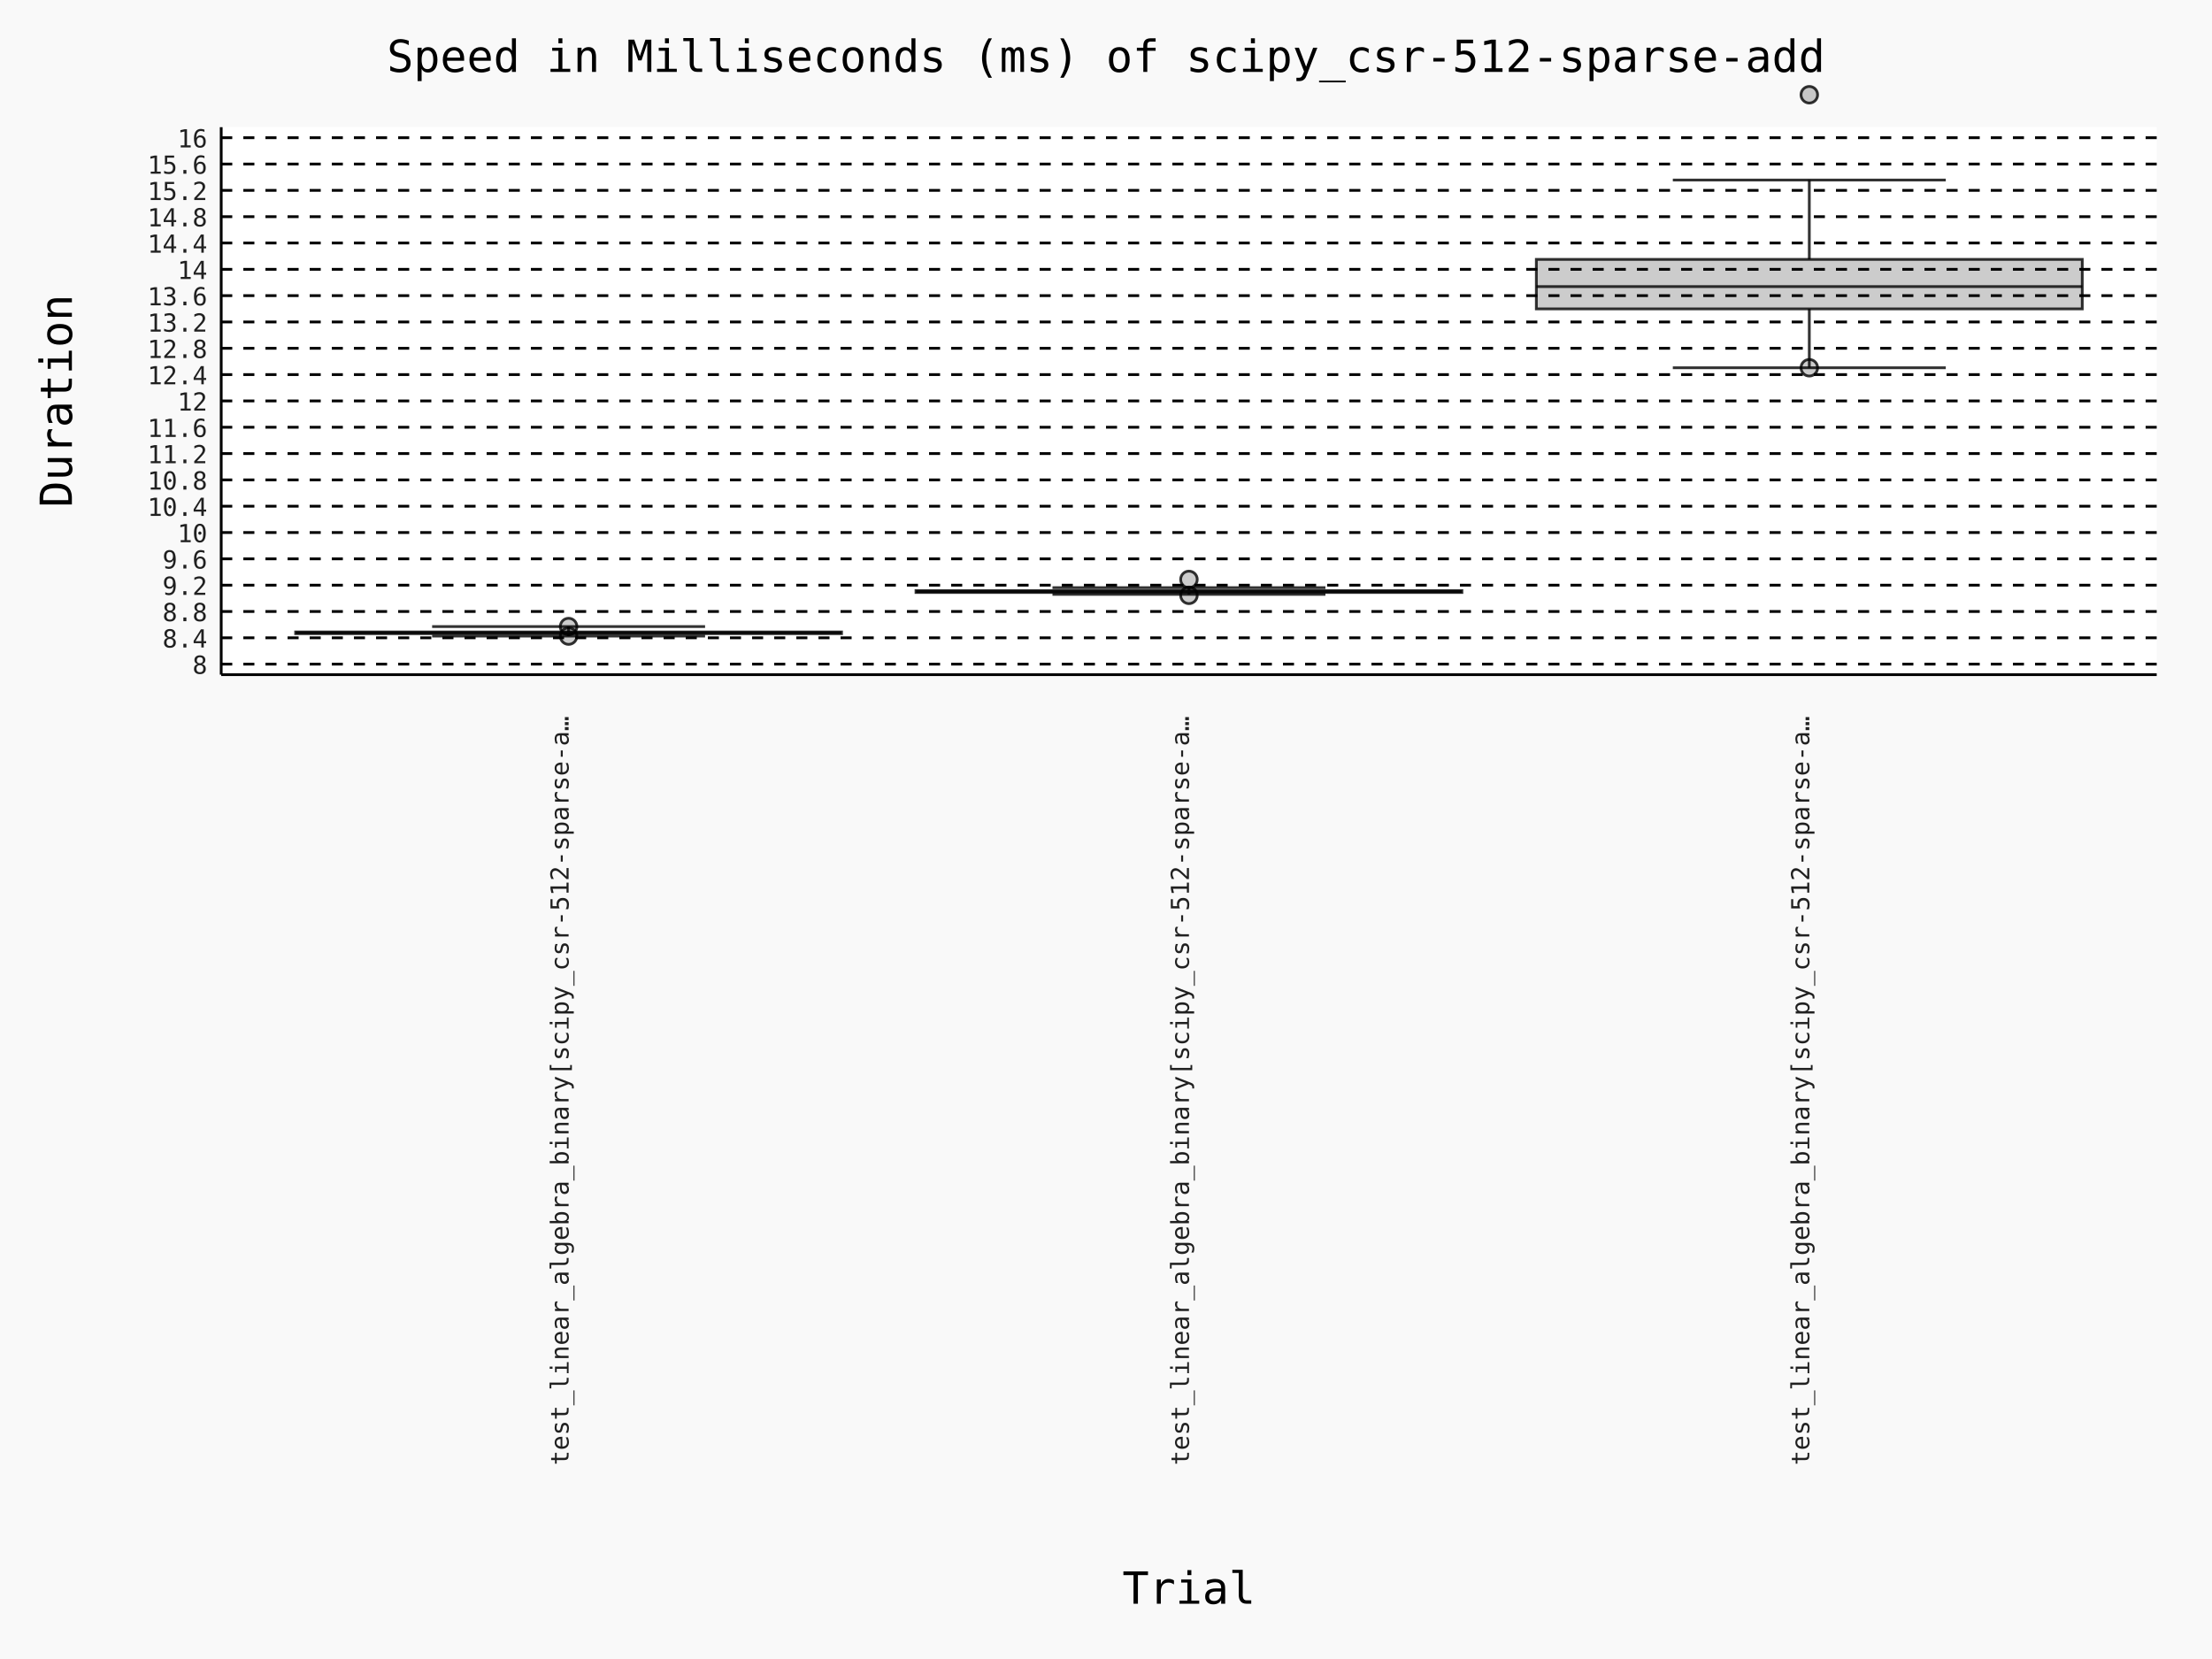
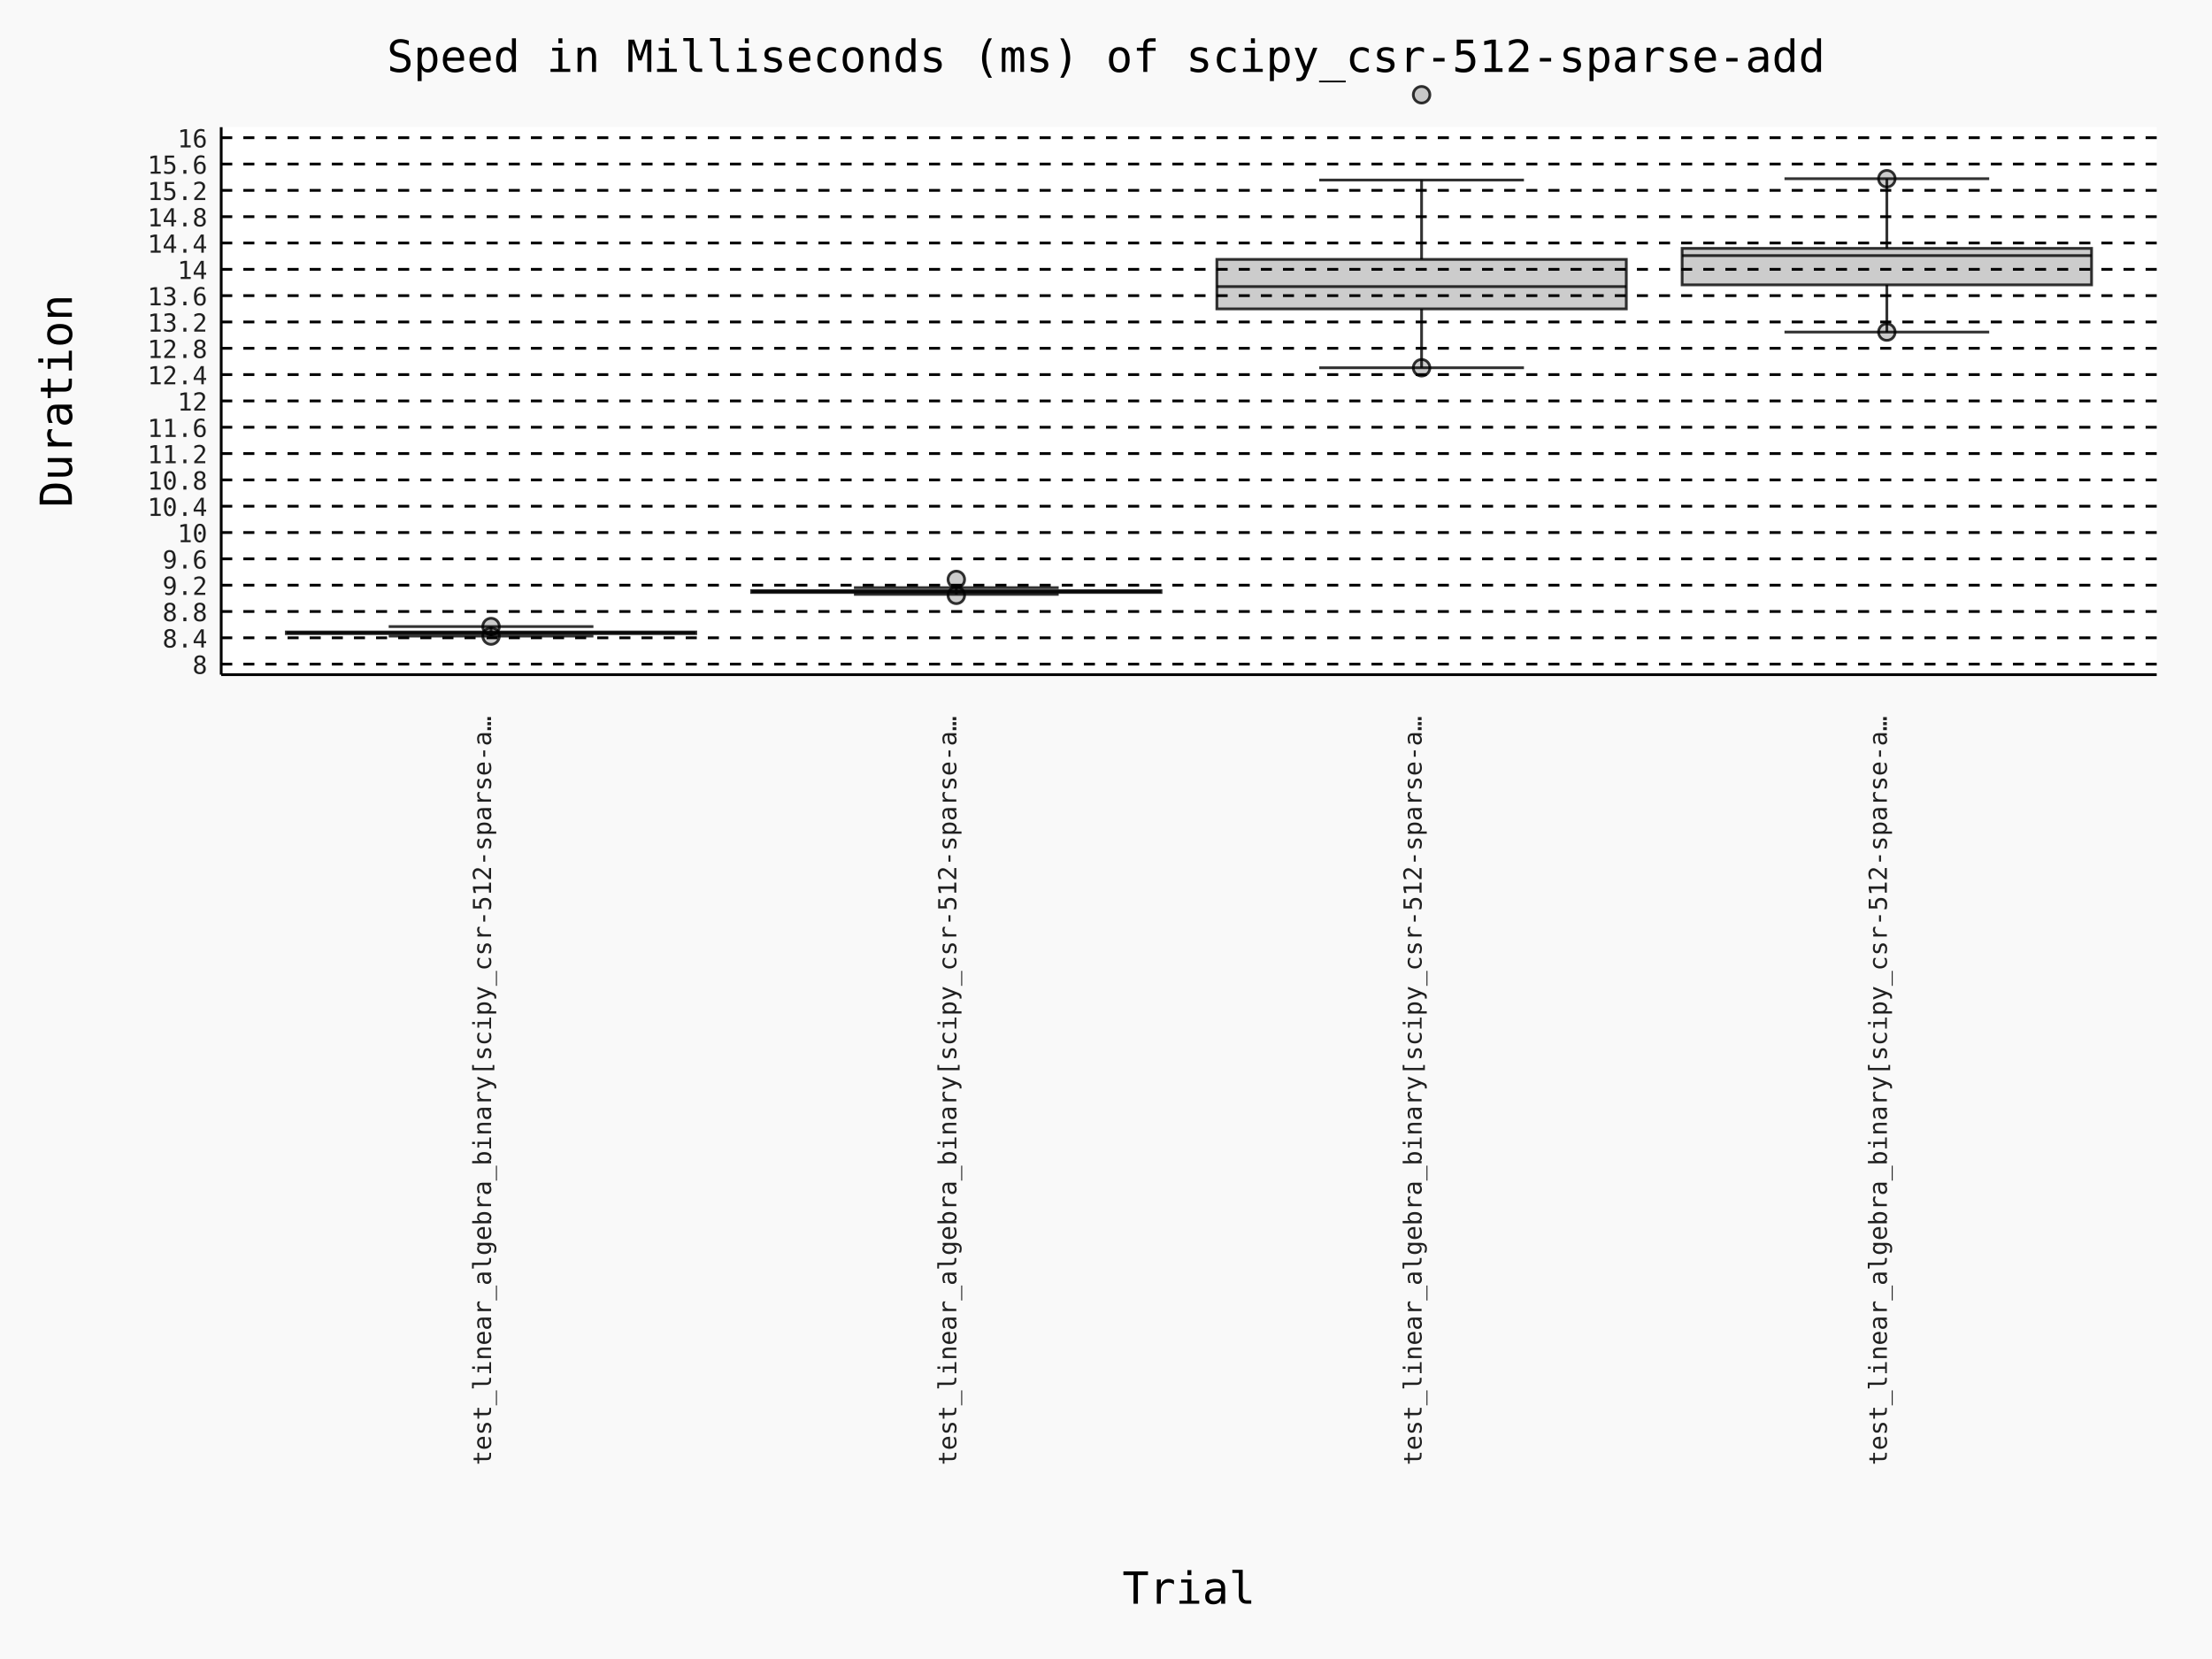
- <svg xmlns="http://www.w3.org/2000/svg" id="chart-3dabf27c-736c-4d72-a3e2-0b5ac7aaf644" class="pygal-chart" viewBox="0 0 800 600">
+ <svg xmlns="http://www.w3.org/2000/svg" id="chart-f8f411fb-1384-45c8-a814-e34ab8e4dd42" class="pygal-chart" viewBox="0 0 800 600">
  <defs>
-     <style type="text/css">#chart-3dabf27c-736c-4d72-a3e2-0b5ac7aaf644{-webkit-user-select:none;-webkit-font-smoothing:antialiased;font-family:Consolas,"Deja Vu Sans Mono","Bitstream Vera Sans Mono","Courier New",monospace}#chart-3dabf27c-736c-4d72-a3e2-0b5ac7aaf644 .title{font-family:Consolas,"Deja Vu Sans Mono","Bitstream Vera Sans Mono","Courier New",monospace;font-size:16px}#chart-3dabf27c-736c-4d72-a3e2-0b5ac7aaf644 .legends .legend text{font-family:Consolas,"Deja Vu Sans Mono","Bitstream Vera Sans Mono","Courier New",monospace;font-size:14px}#chart-3dabf27c-736c-4d72-a3e2-0b5ac7aaf644 .axis text{font-family:Consolas,"Deja Vu Sans Mono","Bitstream Vera Sans Mono","Courier New",monospace;font-size:10px}#chart-3dabf27c-736c-4d72-a3e2-0b5ac7aaf644 .axis text.major{font-family:Consolas,"Deja Vu Sans Mono","Bitstream Vera Sans Mono","Courier New",monospace;font-size:10px}#chart-3dabf27c-736c-4d72-a3e2-0b5ac7aaf644 .text-overlay text.value{font-family:Consolas,"Deja Vu Sans Mono","Bitstream Vera Sans Mono","Courier New",monospace;font-size:16px}#chart-3dabf27c-736c-4d72-a3e2-0b5ac7aaf644 .text-overlay text.label{font-family:Consolas,"Deja Vu Sans Mono","Bitstream Vera Sans Mono","Courier New",monospace;font-size:10px}#chart-3dabf27c-736c-4d72-a3e2-0b5ac7aaf644 .tooltip{font-family:Consolas,"Deja Vu Sans Mono","Bitstream Vera Sans Mono","Courier New",monospace;font-size:14px}#chart-3dabf27c-736c-4d72-a3e2-0b5ac7aaf644 text.no_data{font-family:Consolas,"Deja Vu Sans Mono","Bitstream Vera Sans Mono","Courier New",monospace;font-size:64px}
- #chart-3dabf27c-736c-4d72-a3e2-0b5ac7aaf644{background-color:rgba(249,249,249,1)}#chart-3dabf27c-736c-4d72-a3e2-0b5ac7aaf644 path,#chart-3dabf27c-736c-4d72-a3e2-0b5ac7aaf644 line,#chart-3dabf27c-736c-4d72-a3e2-0b5ac7aaf644 rect,#chart-3dabf27c-736c-4d72-a3e2-0b5ac7aaf644 circle{-webkit-transition:150ms;-moz-transition:150ms;transition:150ms}#chart-3dabf27c-736c-4d72-a3e2-0b5ac7aaf644 .graph &gt; .background{fill:rgba(249,249,249,1)}#chart-3dabf27c-736c-4d72-a3e2-0b5ac7aaf644 .plot &gt; .background{fill:rgba(255,255,255,1)}#chart-3dabf27c-736c-4d72-a3e2-0b5ac7aaf644 .graph{fill:rgba(0,0,0,.87)}#chart-3dabf27c-736c-4d72-a3e2-0b5ac7aaf644 text.no_data{fill:rgba(0,0,0,1)}#chart-3dabf27c-736c-4d72-a3e2-0b5ac7aaf644 .title{fill:rgba(0,0,0,1)}#chart-3dabf27c-736c-4d72-a3e2-0b5ac7aaf644 .legends .legend text{fill:rgba(0,0,0,.87)}#chart-3dabf27c-736c-4d72-a3e2-0b5ac7aaf644 .legends .legend:hover text{fill:rgba(0,0,0,1)}#chart-3dabf27c-736c-4d72-a3e2-0b5ac7aaf644 .axis .line{stroke:rgba(0,0,0,1)}#chart-3dabf27c-736c-4d72-a3e2-0b5ac7aaf644 .axis .guide.line{stroke:rgba(0,0,0,.54)}#chart-3dabf27c-736c-4d72-a3e2-0b5ac7aaf644 .axis .major.line{stroke:rgba(0,0,0,.87)}#chart-3dabf27c-736c-4d72-a3e2-0b5ac7aaf644 .axis text.major{fill:rgba(0,0,0,1)}#chart-3dabf27c-736c-4d72-a3e2-0b5ac7aaf644 .axis.y .guides:hover .guide.line,#chart-3dabf27c-736c-4d72-a3e2-0b5ac7aaf644 .line-graph .axis.x .guides:hover .guide.line,#chart-3dabf27c-736c-4d72-a3e2-0b5ac7aaf644 .stackedline-graph .axis.x .guides:hover .guide.line,#chart-3dabf27c-736c-4d72-a3e2-0b5ac7aaf644 .xy-graph .axis.x .guides:hover .guide.line{stroke:rgba(0,0,0,1)}#chart-3dabf27c-736c-4d72-a3e2-0b5ac7aaf644 .axis .guides:hover text{fill:rgba(0,0,0,1)}#chart-3dabf27c-736c-4d72-a3e2-0b5ac7aaf644 .reactive{fill-opacity:.7;stroke-opacity:.8;stroke-width:1}#chart-3dabf27c-736c-4d72-a3e2-0b5ac7aaf644 .ci{stroke:rgba(0,0,0,.87)}#chart-3dabf27c-736c-4d72-a3e2-0b5ac7aaf644 .reactive.active,#chart-3dabf27c-736c-4d72-a3e2-0b5ac7aaf644 .active .reactive{fill-opacity:.8;stroke-opacity:.9;stroke-width:4}#chart-3dabf27c-736c-4d72-a3e2-0b5ac7aaf644 .ci .reactive.active{stroke-width:1.5}#chart-3dabf27c-736c-4d72-a3e2-0b5ac7aaf644 .series text{fill:rgba(0,0,0,1)}#chart-3dabf27c-736c-4d72-a3e2-0b5ac7aaf644 .tooltip rect{fill:rgba(255,255,255,1);stroke:rgba(0,0,0,1);-webkit-transition:opacity 150ms;-moz-transition:opacity 150ms;transition:opacity 150ms}#chart-3dabf27c-736c-4d72-a3e2-0b5ac7aaf644 .tooltip .label{fill:rgba(0,0,0,.87)}#chart-3dabf27c-736c-4d72-a3e2-0b5ac7aaf644 .tooltip .label{fill:rgba(0,0,0,.87)}#chart-3dabf27c-736c-4d72-a3e2-0b5ac7aaf644 .tooltip .legend{font-size:.8em;fill:rgba(0,0,0,.54)}#chart-3dabf27c-736c-4d72-a3e2-0b5ac7aaf644 .tooltip .x_label{font-size:.6em;fill:rgba(0,0,0,1)}#chart-3dabf27c-736c-4d72-a3e2-0b5ac7aaf644 .tooltip .xlink{font-size:.5em;text-decoration:underline}#chart-3dabf27c-736c-4d72-a3e2-0b5ac7aaf644 .tooltip .value{font-size:1.5em}#chart-3dabf27c-736c-4d72-a3e2-0b5ac7aaf644 .bound{font-size:.5em}#chart-3dabf27c-736c-4d72-a3e2-0b5ac7aaf644 .max-value{font-size:.75em;fill:rgba(0,0,0,.54)}#chart-3dabf27c-736c-4d72-a3e2-0b5ac7aaf644 .map-element{fill:rgba(255,255,255,1);stroke:rgba(0,0,0,.54) !important}#chart-3dabf27c-736c-4d72-a3e2-0b5ac7aaf644 .map-element .reactive{fill-opacity:inherit;stroke-opacity:inherit}#chart-3dabf27c-736c-4d72-a3e2-0b5ac7aaf644 .color-0,#chart-3dabf27c-736c-4d72-a3e2-0b5ac7aaf644 .color-0 a:visited{stroke:#000000;fill:#000000}#chart-3dabf27c-736c-4d72-a3e2-0b5ac7aaf644 .color-1,#chart-3dabf27c-736c-4d72-a3e2-0b5ac7aaf644 .color-1 a:visited{stroke:#000000;fill:#000000}#chart-3dabf27c-736c-4d72-a3e2-0b5ac7aaf644 .color-2,#chart-3dabf27c-736c-4d72-a3e2-0b5ac7aaf644 .color-2 a:visited{stroke:#000000;fill:#000000}#chart-3dabf27c-736c-4d72-a3e2-0b5ac7aaf644 .text-overlay .color-0 text{fill:white}#chart-3dabf27c-736c-4d72-a3e2-0b5ac7aaf644 .text-overlay .color-1 text{fill:white}#chart-3dabf27c-736c-4d72-a3e2-0b5ac7aaf644 .text-overlay .color-2 text{fill:white}
- #chart-3dabf27c-736c-4d72-a3e2-0b5ac7aaf644 text.no_data{text-anchor:middle}#chart-3dabf27c-736c-4d72-a3e2-0b5ac7aaf644 .guide.line{fill:none}#chart-3dabf27c-736c-4d72-a3e2-0b5ac7aaf644 .centered{text-anchor:middle}#chart-3dabf27c-736c-4d72-a3e2-0b5ac7aaf644 .title{text-anchor:middle}#chart-3dabf27c-736c-4d72-a3e2-0b5ac7aaf644 .legends .legend text{fill-opacity:1}#chart-3dabf27c-736c-4d72-a3e2-0b5ac7aaf644 .axis.x text{text-anchor:middle}#chart-3dabf27c-736c-4d72-a3e2-0b5ac7aaf644 .axis.x:not(.web) text[transform]{text-anchor:start}#chart-3dabf27c-736c-4d72-a3e2-0b5ac7aaf644 .axis.x:not(.web) text[transform].backwards{text-anchor:end}#chart-3dabf27c-736c-4d72-a3e2-0b5ac7aaf644 .axis.y text{text-anchor:end}#chart-3dabf27c-736c-4d72-a3e2-0b5ac7aaf644 .axis.y text[transform].backwards{text-anchor:start}#chart-3dabf27c-736c-4d72-a3e2-0b5ac7aaf644 .axis.y2 text{text-anchor:start}#chart-3dabf27c-736c-4d72-a3e2-0b5ac7aaf644 .axis.y2 text[transform].backwards{text-anchor:end}#chart-3dabf27c-736c-4d72-a3e2-0b5ac7aaf644 .axis .guide.line{stroke-dasharray:4,4;stroke:black}#chart-3dabf27c-736c-4d72-a3e2-0b5ac7aaf644 .axis .major.guide.line{stroke-dasharray:6,6;stroke:black}#chart-3dabf27c-736c-4d72-a3e2-0b5ac7aaf644 .horizontal .axis.y .guide.line,#chart-3dabf27c-736c-4d72-a3e2-0b5ac7aaf644 .horizontal .axis.y2 .guide.line,#chart-3dabf27c-736c-4d72-a3e2-0b5ac7aaf644 .vertical .axis.x .guide.line{opacity:0}#chart-3dabf27c-736c-4d72-a3e2-0b5ac7aaf644 .horizontal .axis.always_show .guide.line,#chart-3dabf27c-736c-4d72-a3e2-0b5ac7aaf644 .vertical .axis.always_show .guide.line{opacity:1 !important}#chart-3dabf27c-736c-4d72-a3e2-0b5ac7aaf644 .axis.y .guides:hover .guide.line,#chart-3dabf27c-736c-4d72-a3e2-0b5ac7aaf644 .axis.y2 .guides:hover .guide.line,#chart-3dabf27c-736c-4d72-a3e2-0b5ac7aaf644 .axis.x .guides:hover .guide.line{opacity:1}#chart-3dabf27c-736c-4d72-a3e2-0b5ac7aaf644 .axis .guides:hover text{opacity:1}#chart-3dabf27c-736c-4d72-a3e2-0b5ac7aaf644 .nofill{fill:none}#chart-3dabf27c-736c-4d72-a3e2-0b5ac7aaf644 .subtle-fill{fill-opacity:.2}#chart-3dabf27c-736c-4d72-a3e2-0b5ac7aaf644 .dot{stroke-width:1px;fill-opacity:1;stroke-opacity:1}#chart-3dabf27c-736c-4d72-a3e2-0b5ac7aaf644 .dot.active{stroke-width:5px}#chart-3dabf27c-736c-4d72-a3e2-0b5ac7aaf644 .dot.negative{fill:transparent}#chart-3dabf27c-736c-4d72-a3e2-0b5ac7aaf644 text,#chart-3dabf27c-736c-4d72-a3e2-0b5ac7aaf644 tspan{stroke:none !important}#chart-3dabf27c-736c-4d72-a3e2-0b5ac7aaf644 .series text.active{opacity:1}#chart-3dabf27c-736c-4d72-a3e2-0b5ac7aaf644 .tooltip rect{fill-opacity:.95;stroke-width:.5}#chart-3dabf27c-736c-4d72-a3e2-0b5ac7aaf644 .tooltip text{fill-opacity:1}#chart-3dabf27c-736c-4d72-a3e2-0b5ac7aaf644 .showable{visibility:hidden}#chart-3dabf27c-736c-4d72-a3e2-0b5ac7aaf644 .showable.shown{visibility:visible}#chart-3dabf27c-736c-4d72-a3e2-0b5ac7aaf644 .gauge-background{fill:rgba(229,229,229,1);stroke:none}#chart-3dabf27c-736c-4d72-a3e2-0b5ac7aaf644 .bg-lines{stroke:rgba(249,249,249,1);stroke-width:2px}
+     <style type="text/css">#chart-f8f411fb-1384-45c8-a814-e34ab8e4dd42{-webkit-user-select:none;-webkit-font-smoothing:antialiased;font-family:Consolas,"Deja Vu Sans Mono","Bitstream Vera Sans Mono","Courier New",monospace}#chart-f8f411fb-1384-45c8-a814-e34ab8e4dd42 .title{font-family:Consolas,"Deja Vu Sans Mono","Bitstream Vera Sans Mono","Courier New",monospace;font-size:16px}#chart-f8f411fb-1384-45c8-a814-e34ab8e4dd42 .legends .legend text{font-family:Consolas,"Deja Vu Sans Mono","Bitstream Vera Sans Mono","Courier New",monospace;font-size:14px}#chart-f8f411fb-1384-45c8-a814-e34ab8e4dd42 .axis text{font-family:Consolas,"Deja Vu Sans Mono","Bitstream Vera Sans Mono","Courier New",monospace;font-size:10px}#chart-f8f411fb-1384-45c8-a814-e34ab8e4dd42 .axis text.major{font-family:Consolas,"Deja Vu Sans Mono","Bitstream Vera Sans Mono","Courier New",monospace;font-size:10px}#chart-f8f411fb-1384-45c8-a814-e34ab8e4dd42 .text-overlay text.value{font-family:Consolas,"Deja Vu Sans Mono","Bitstream Vera Sans Mono","Courier New",monospace;font-size:16px}#chart-f8f411fb-1384-45c8-a814-e34ab8e4dd42 .text-overlay text.label{font-family:Consolas,"Deja Vu Sans Mono","Bitstream Vera Sans Mono","Courier New",monospace;font-size:10px}#chart-f8f411fb-1384-45c8-a814-e34ab8e4dd42 .tooltip{font-family:Consolas,"Deja Vu Sans Mono","Bitstream Vera Sans Mono","Courier New",monospace;font-size:14px}#chart-f8f411fb-1384-45c8-a814-e34ab8e4dd42 text.no_data{font-family:Consolas,"Deja Vu Sans Mono","Bitstream Vera Sans Mono","Courier New",monospace;font-size:64px}
+ #chart-f8f411fb-1384-45c8-a814-e34ab8e4dd42{background-color:rgba(249,249,249,1)}#chart-f8f411fb-1384-45c8-a814-e34ab8e4dd42 path,#chart-f8f411fb-1384-45c8-a814-e34ab8e4dd42 line,#chart-f8f411fb-1384-45c8-a814-e34ab8e4dd42 rect,#chart-f8f411fb-1384-45c8-a814-e34ab8e4dd42 circle{-webkit-transition:150ms;-moz-transition:150ms;transition:150ms}#chart-f8f411fb-1384-45c8-a814-e34ab8e4dd42 .graph &gt; .background{fill:rgba(249,249,249,1)}#chart-f8f411fb-1384-45c8-a814-e34ab8e4dd42 .plot &gt; .background{fill:rgba(255,255,255,1)}#chart-f8f411fb-1384-45c8-a814-e34ab8e4dd42 .graph{fill:rgba(0,0,0,.87)}#chart-f8f411fb-1384-45c8-a814-e34ab8e4dd42 text.no_data{fill:rgba(0,0,0,1)}#chart-f8f411fb-1384-45c8-a814-e34ab8e4dd42 .title{fill:rgba(0,0,0,1)}#chart-f8f411fb-1384-45c8-a814-e34ab8e4dd42 .legends .legend text{fill:rgba(0,0,0,.87)}#chart-f8f411fb-1384-45c8-a814-e34ab8e4dd42 .legends .legend:hover text{fill:rgba(0,0,0,1)}#chart-f8f411fb-1384-45c8-a814-e34ab8e4dd42 .axis .line{stroke:rgba(0,0,0,1)}#chart-f8f411fb-1384-45c8-a814-e34ab8e4dd42 .axis .guide.line{stroke:rgba(0,0,0,.54)}#chart-f8f411fb-1384-45c8-a814-e34ab8e4dd42 .axis .major.line{stroke:rgba(0,0,0,.87)}#chart-f8f411fb-1384-45c8-a814-e34ab8e4dd42 .axis text.major{fill:rgba(0,0,0,1)}#chart-f8f411fb-1384-45c8-a814-e34ab8e4dd42 .axis.y .guides:hover .guide.line,#chart-f8f411fb-1384-45c8-a814-e34ab8e4dd42 .line-graph .axis.x .guides:hover .guide.line,#chart-f8f411fb-1384-45c8-a814-e34ab8e4dd42 .stackedline-graph .axis.x .guides:hover .guide.line,#chart-f8f411fb-1384-45c8-a814-e34ab8e4dd42 .xy-graph .axis.x .guides:hover .guide.line{stroke:rgba(0,0,0,1)}#chart-f8f411fb-1384-45c8-a814-e34ab8e4dd42 .axis .guides:hover text{fill:rgba(0,0,0,1)}#chart-f8f411fb-1384-45c8-a814-e34ab8e4dd42 .reactive{fill-opacity:.7;stroke-opacity:.8;stroke-width:1}#chart-f8f411fb-1384-45c8-a814-e34ab8e4dd42 .ci{stroke:rgba(0,0,0,.87)}#chart-f8f411fb-1384-45c8-a814-e34ab8e4dd42 .reactive.active,#chart-f8f411fb-1384-45c8-a814-e34ab8e4dd42 .active .reactive{fill-opacity:.8;stroke-opacity:.9;stroke-width:4}#chart-f8f411fb-1384-45c8-a814-e34ab8e4dd42 .ci .reactive.active{stroke-width:1.5}#chart-f8f411fb-1384-45c8-a814-e34ab8e4dd42 .series text{fill:rgba(0,0,0,1)}#chart-f8f411fb-1384-45c8-a814-e34ab8e4dd42 .tooltip rect{fill:rgba(255,255,255,1);stroke:rgba(0,0,0,1);-webkit-transition:opacity 150ms;-moz-transition:opacity 150ms;transition:opacity 150ms}#chart-f8f411fb-1384-45c8-a814-e34ab8e4dd42 .tooltip .label{fill:rgba(0,0,0,.87)}#chart-f8f411fb-1384-45c8-a814-e34ab8e4dd42 .tooltip .label{fill:rgba(0,0,0,.87)}#chart-f8f411fb-1384-45c8-a814-e34ab8e4dd42 .tooltip .legend{font-size:.8em;fill:rgba(0,0,0,.54)}#chart-f8f411fb-1384-45c8-a814-e34ab8e4dd42 .tooltip .x_label{font-size:.6em;fill:rgba(0,0,0,1)}#chart-f8f411fb-1384-45c8-a814-e34ab8e4dd42 .tooltip .xlink{font-size:.5em;text-decoration:underline}#chart-f8f411fb-1384-45c8-a814-e34ab8e4dd42 .tooltip .value{font-size:1.5em}#chart-f8f411fb-1384-45c8-a814-e34ab8e4dd42 .bound{font-size:.5em}#chart-f8f411fb-1384-45c8-a814-e34ab8e4dd42 .max-value{font-size:.75em;fill:rgba(0,0,0,.54)}#chart-f8f411fb-1384-45c8-a814-e34ab8e4dd42 .map-element{fill:rgba(255,255,255,1);stroke:rgba(0,0,0,.54) !important}#chart-f8f411fb-1384-45c8-a814-e34ab8e4dd42 .map-element .reactive{fill-opacity:inherit;stroke-opacity:inherit}#chart-f8f411fb-1384-45c8-a814-e34ab8e4dd42 .color-0,#chart-f8f411fb-1384-45c8-a814-e34ab8e4dd42 .color-0 a:visited{stroke:#000000;fill:#000000}#chart-f8f411fb-1384-45c8-a814-e34ab8e4dd42 .color-1,#chart-f8f411fb-1384-45c8-a814-e34ab8e4dd42 .color-1 a:visited{stroke:#000000;fill:#000000}#chart-f8f411fb-1384-45c8-a814-e34ab8e4dd42 .color-2,#chart-f8f411fb-1384-45c8-a814-e34ab8e4dd42 .color-2 a:visited{stroke:#000000;fill:#000000}#chart-f8f411fb-1384-45c8-a814-e34ab8e4dd42 .color-3,#chart-f8f411fb-1384-45c8-a814-e34ab8e4dd42 .color-3 a:visited{stroke:#000000;fill:#000000}#chart-f8f411fb-1384-45c8-a814-e34ab8e4dd42 .text-overlay .color-0 text{fill:white}#chart-f8f411fb-1384-45c8-a814-e34ab8e4dd42 .text-overlay .color-1 text{fill:white}#chart-f8f411fb-1384-45c8-a814-e34ab8e4dd42 .text-overlay .color-2 text{fill:white}#chart-f8f411fb-1384-45c8-a814-e34ab8e4dd42 .text-overlay .color-3 text{fill:white}
+ #chart-f8f411fb-1384-45c8-a814-e34ab8e4dd42 text.no_data{text-anchor:middle}#chart-f8f411fb-1384-45c8-a814-e34ab8e4dd42 .guide.line{fill:none}#chart-f8f411fb-1384-45c8-a814-e34ab8e4dd42 .centered{text-anchor:middle}#chart-f8f411fb-1384-45c8-a814-e34ab8e4dd42 .title{text-anchor:middle}#chart-f8f411fb-1384-45c8-a814-e34ab8e4dd42 .legends .legend text{fill-opacity:1}#chart-f8f411fb-1384-45c8-a814-e34ab8e4dd42 .axis.x text{text-anchor:middle}#chart-f8f411fb-1384-45c8-a814-e34ab8e4dd42 .axis.x:not(.web) text[transform]{text-anchor:start}#chart-f8f411fb-1384-45c8-a814-e34ab8e4dd42 .axis.x:not(.web) text[transform].backwards{text-anchor:end}#chart-f8f411fb-1384-45c8-a814-e34ab8e4dd42 .axis.y text{text-anchor:end}#chart-f8f411fb-1384-45c8-a814-e34ab8e4dd42 .axis.y text[transform].backwards{text-anchor:start}#chart-f8f411fb-1384-45c8-a814-e34ab8e4dd42 .axis.y2 text{text-anchor:start}#chart-f8f411fb-1384-45c8-a814-e34ab8e4dd42 .axis.y2 text[transform].backwards{text-anchor:end}#chart-f8f411fb-1384-45c8-a814-e34ab8e4dd42 .axis .guide.line{stroke-dasharray:4,4;stroke:black}#chart-f8f411fb-1384-45c8-a814-e34ab8e4dd42 .axis .major.guide.line{stroke-dasharray:6,6;stroke:black}#chart-f8f411fb-1384-45c8-a814-e34ab8e4dd42 .horizontal .axis.y .guide.line,#chart-f8f411fb-1384-45c8-a814-e34ab8e4dd42 .horizontal .axis.y2 .guide.line,#chart-f8f411fb-1384-45c8-a814-e34ab8e4dd42 .vertical .axis.x .guide.line{opacity:0}#chart-f8f411fb-1384-45c8-a814-e34ab8e4dd42 .horizontal .axis.always_show .guide.line,#chart-f8f411fb-1384-45c8-a814-e34ab8e4dd42 .vertical .axis.always_show .guide.line{opacity:1 !important}#chart-f8f411fb-1384-45c8-a814-e34ab8e4dd42 .axis.y .guides:hover .guide.line,#chart-f8f411fb-1384-45c8-a814-e34ab8e4dd42 .axis.y2 .guides:hover .guide.line,#chart-f8f411fb-1384-45c8-a814-e34ab8e4dd42 .axis.x .guides:hover .guide.line{opacity:1}#chart-f8f411fb-1384-45c8-a814-e34ab8e4dd42 .axis .guides:hover text{opacity:1}#chart-f8f411fb-1384-45c8-a814-e34ab8e4dd42 .nofill{fill:none}#chart-f8f411fb-1384-45c8-a814-e34ab8e4dd42 .subtle-fill{fill-opacity:.2}#chart-f8f411fb-1384-45c8-a814-e34ab8e4dd42 .dot{stroke-width:1px;fill-opacity:1;stroke-opacity:1}#chart-f8f411fb-1384-45c8-a814-e34ab8e4dd42 .dot.active{stroke-width:5px}#chart-f8f411fb-1384-45c8-a814-e34ab8e4dd42 .dot.negative{fill:transparent}#chart-f8f411fb-1384-45c8-a814-e34ab8e4dd42 text,#chart-f8f411fb-1384-45c8-a814-e34ab8e4dd42 tspan{stroke:none !important}#chart-f8f411fb-1384-45c8-a814-e34ab8e4dd42 .series text.active{opacity:1}#chart-f8f411fb-1384-45c8-a814-e34ab8e4dd42 .tooltip rect{fill-opacity:.95;stroke-width:.5}#chart-f8f411fb-1384-45c8-a814-e34ab8e4dd42 .tooltip text{fill-opacity:1}#chart-f8f411fb-1384-45c8-a814-e34ab8e4dd42 .showable{visibility:hidden}#chart-f8f411fb-1384-45c8-a814-e34ab8e4dd42 .showable.shown{visibility:visible}#chart-f8f411fb-1384-45c8-a814-e34ab8e4dd42 .gauge-background{fill:rgba(229,229,229,1);stroke:none}#chart-f8f411fb-1384-45c8-a814-e34ab8e4dd42 .bg-lines{stroke:rgba(249,249,249,1);stroke-width:2px}
.tooltip .value{font-size:1em !important}.axis text{font-size:9px !important}</style>
  </defs>
  <g class="graph custombox-graph vertical">
    <rect x="0" y="0" width="800" height="600" class="background" />
    <g transform="translate(80, 46)" class="plot">
      <rect x="0" y="0" width="700.0" height="198.0" class="background" />
      <g class="axis y always_show">
        <path d="M0 198 h700" class="line" />
        <g class="guides">
          <path d="M0 194.192 h700" class="guide line" />
          <text x="-5" y="197.692" class="">8</text>
        </g>
        <g class="guides">
          <path d="M0 184.673 h700" class="guide line" />
          <text x="-5" y="188.173" class="">8.4</text>
        </g>
        <g class="guides">
          <path d="M0 175.154 h700" class="guide line" />
          <text x="-5" y="178.654" class="">8.8</text>
        </g>
        <g class="guides">
          <path d="M0 165.635 h700" class="guide line" />
          <text x="-5" y="169.135" class="">9.2</text>
        </g>
        <g class="guides">
          <path d="M0 156.115 h700" class="guide line" />
          <text x="-5" y="159.615" class="">9.6</text>
        </g>
        <g class="guides">
          <path d="M0 146.596 h700" class="guide line" />
          <text x="-5" y="150.096" class="">10</text>
        </g>
        <g class="guides">
          <path d="M0 137.077 h700" class="guide line" />
          <text x="-5" y="140.577" class="">10.4</text>
        </g>
        <g class="guides">
          <path d="M0 127.558 h700" class="guide line" />
          <text x="-5" y="131.058" class="">10.8</text>
        </g>
        <g class="guides">
          <path d="M0 118.038 h700" class="guide line" />
          <text x="-5" y="121.538" class="">11.2</text>
        </g>
        <g class="guides">
          <path d="M0 108.519 h700" class="guide line" />
          <text x="-5" y="112.019" class="">11.6</text>
        </g>
        <g class="guides">
          <path d="M0 99 h700" class="guide line" />
          <text x="-5" y="102.5" class="">12</text>
        </g>
        <g class="guides">
          <path d="M0 89.481 h700" class="guide line" />
          <text x="-5" y="92.981" class="">12.4</text>
        </g>
        <g class="guides">
          <path d="M0 79.962 h700" class="guide line" />
          <text x="-5" y="83.462" class="">12.8</text>
        </g>
        <g class="guides">
          <path d="M0 70.442 h700" class="guide line" />
          <text x="-5" y="73.942" class="">13.2</text>
        </g>
        <g class="guides">
          <path d="M0 60.923 h700" class="guide line" />
          <text x="-5" y="64.423" class="">13.6</text>
        </g>
        <g class="guides">
          <path d="M0 51.404 h700" class="guide line" />
          <text x="-5" y="54.904" class="">14</text>
        </g>
        <g class="guides">
          <path d="M0 41.885 h700" class="guide line" />
          <text x="-5" y="45.385" class="">14.4</text>
        </g>
        <g class="guides">
          <path d="M0 32.365 h700" class="guide line" />
          <text x="-5" y="35.865" class="">14.8</text>
        </g>
        <g class="guides">
          <path d="M0 22.846 h700" class="guide line" />
          <text x="-5" y="26.346" class="">15.2</text>
        </g>
        <g class="guides">
          <path d="M0 13.327 h700" class="guide line" />
          <text x="-5" y="16.827" class="">15.6</text>
        </g>
        <g class="guides">
          <path d="M0 3.808 h700" class="guide line" />
          <text x="-5" y="7.308" class="">16</text>
        </g>
      </g>
      <g class="axis x">
        <path d="M0 0 v198" class="line" />
        <g class="guides">
-           <path d="M125.641 0 v198" class="guide line" />
-           <text x="125.641" y="213.0" class="backwards" transform="rotate(270 125.641 213)">test_linear_algebra_binary[scipy_csr-512-sparse-a…</text>
+           <path d="M97.596 0 v198" class="guide line" />
+           <text x="97.596" y="213.0" class="backwards" transform="rotate(270 97.59615 213)">test_linear_algebra_binary[scipy_csr-512-sparse-a…</text>
        </g>
        <g class="guides">
-           <path d="M350 0 v198" class="guide line" />
-           <text x="350.0" y="213.0" class="backwards" transform="rotate(270 350 213)">test_linear_algebra_binary[scipy_csr-512-sparse-a…</text>
+           <path d="M265.865 0 v198" class="guide line" />
+           <text x="265.865" y="213.0" class="backwards" transform="rotate(270 265.8654 213)">test_linear_algebra_binary[scipy_csr-512-sparse-a…</text>
        </g>
        <g class="guides">
-           <path d="M574.359 0 v198" class="guide line" />
-           <text x="574.359" y="213.0" class="backwards" transform="rotate(270 574.359 213)">test_linear_algebra_binary[scipy_csr-512-sparse-a…</text>
+           <path d="M434.135 0 v198" class="guide line" />
+           <text x="434.135" y="213.0" class="backwards" transform="rotate(270 434.1346 213)">test_linear_algebra_binary[scipy_csr-512-sparse-a…</text>
+         </g>
+         <g class="guides">
+           <path d="M602.404 0 v198" class="guide line" />
+           <text x="602.404" y="213.0" class="backwards" transform="rotate(270 602.4038 213)">test_linear_algebra_binary[scipy_csr-512-sparse-a…</text>
        </g>
      </g>
      <g class="series serie-0 color-0">
        <g class="boxes">
          <g class="box">
-             <path stroke-width="3" d="M76.282 184.051 L175 184.051" class="reactive tooltip-trigger" />
-             <path stroke-width="3" d="M26.923 182.84 L224.359 182.84" class="reactive tooltip-trigger" />
-             <path stroke-width="3" d="M76.282 180.605 L175 180.605" class="reactive tooltip-trigger" />
-             <path stroke-width="2" d="M125.641 184.051 L125.641 183.169" class="reactive tooltip-trigger" />
-             <path stroke-width="2" d="M125.641 180.605 L125.641 182.56" class="reactive tooltip-trigger" />
-             <rect x="26.923" y="182.56" height="0.609" width="197.436" class="subtle-fill reactive tooltip-trigger" />
-             <circle cx="125.641" cy="184.051" r="3" class="subtle-fill reactive tooltip-trigger" />
-             <circle cx="125.641" cy="180.605" r="3" class="subtle-fill reactive tooltip-trigger" />
+             <path stroke-width="3" d="M60.577 184.051 L134.615 184.051" class="reactive tooltip-trigger" />
+             <path stroke-width="3" d="M23.558 182.84 L171.635 182.84" class="reactive tooltip-trigger" />
+             <path stroke-width="3" d="M60.577 180.605 L134.615 180.605" class="reactive tooltip-trigger" />
+             <path stroke-width="2" d="M97.596 184.051 L97.596 183.169" class="reactive tooltip-trigger" />
+             <path stroke-width="2" d="M97.596 180.605 L97.596 182.56" class="reactive tooltip-trigger" />
+             <rect x="23.558" y="182.56" height="0.609" width="148.077" class="subtle-fill reactive tooltip-trigger" />
+             <circle cx="97.596" cy="184.051" r="3" class="subtle-fill reactive tooltip-trigger" />
+             <circle cx="97.596" cy="180.605" r="3" class="subtle-fill reactive tooltip-trigger" />
          </g>
        </g>
      </g>
      <g class="series serie-1 color-1">
        <g class="boxes">
          <g class="box">
-             <path stroke-width="3" d="M300.641 168.964 L399.359 168.964" class="reactive tooltip-trigger" />
-             <path stroke-width="3" d="M251.282 167.941 L448.718 167.941" class="reactive tooltip-trigger" />
-             <path stroke-width="3" d="M300.641 166.536 L399.359 166.536" class="reactive tooltip-trigger" />
-             <path stroke-width="2" d="M350 168.964 L350 168.276" class="reactive tooltip-trigger" />
-             <path stroke-width="2" d="M350 166.536 L350 167.607" class="reactive tooltip-trigger" />
-             <rect x="251.282" y="167.607" height="0.669" width="197.436" class="subtle-fill reactive tooltip-trigger" />
-             <circle cx="350.0" cy="169.313" r="3" class="subtle-fill reactive tooltip-trigger" />
-             <circle cx="350.0" cy="163.561" r="3" class="subtle-fill reactive tooltip-trigger" />
+             <path stroke-width="3" d="M228.846 168.964 L302.885 168.964" class="reactive tooltip-trigger" />
+             <path stroke-width="3" d="M191.827 167.941 L339.904 167.941" class="reactive tooltip-trigger" />
+             <path stroke-width="3" d="M228.846 166.536 L302.885 166.536" class="reactive tooltip-trigger" />
+             <path stroke-width="2" d="M265.865 168.964 L265.865 168.276" class="reactive tooltip-trigger" />
+             <path stroke-width="2" d="M265.865 166.536 L265.865 167.607" class="reactive tooltip-trigger" />
+             <rect x="191.827" y="167.607" height="0.669" width="148.077" class="subtle-fill reactive tooltip-trigger" />
+             <circle cx="265.865" cy="169.313" r="3" class="subtle-fill reactive tooltip-trigger" />
+             <circle cx="265.865" cy="163.561" r="3" class="subtle-fill reactive tooltip-trigger" />
          </g>
        </g>
      </g>
      <g class="series serie-2 color-2">
        <g class="boxes">
          <g class="box">
-             <path stroke-width="3" d="M525 87.008 L623.718 87.008" class="reactive tooltip-trigger" />
-             <path stroke-width="3" d="M475.641 57.647 L673.077 57.647" class="reactive tooltip-trigger" />
-             <path stroke-width="3" d="M525 19.114 L623.718 19.114" class="reactive tooltip-trigger" />
-             <path stroke-width="2" d="M574.359 87.008 L574.359 65.711" class="reactive tooltip-trigger" />
-             <path stroke-width="2" d="M574.359 19.114 L574.359 47.811" class="reactive tooltip-trigger" />
-             <rect x="475.641" y="47.811" height="17.9" width="197.436" class="subtle-fill reactive tooltip-trigger" />
-             <circle cx="574.359" cy="87.008" r="3" class="subtle-fill reactive tooltip-trigger" />
-             <circle cx="574.359" cy="-11.732" r="3" class="subtle-fill reactive tooltip-trigger" />
+             <path stroke-width="3" d="M397.115 87.008 L471.154 87.008" class="reactive tooltip-trigger" />
+             <path stroke-width="3" d="M360.096 57.647 L508.173 57.647" class="reactive tooltip-trigger" />
+             <path stroke-width="3" d="M397.115 19.114 L471.154 19.114" class="reactive tooltip-trigger" />
+             <path stroke-width="2" d="M434.135 87.008 L434.135 65.711" class="reactive tooltip-trigger" />
+             <path stroke-width="2" d="M434.135 19.114 L434.135 47.811" class="reactive tooltip-trigger" />
+             <rect x="360.096" y="47.811" height="17.9" width="148.077" class="subtle-fill reactive tooltip-trigger" />
+             <circle cx="434.135" cy="87.008" r="3" class="subtle-fill reactive tooltip-trigger" />
+             <circle cx="434.135" cy="-11.732" r="3" class="subtle-fill reactive tooltip-trigger" />
+           </g>
+         </g>
+       </g>
+       <g class="series serie-3 color-3">
+         <g class="boxes">
+           <g class="box">
+             <path stroke-width="3" d="M565.385 74.091 L639.423 74.091" class="reactive tooltip-trigger" />
+             <path stroke-width="3" d="M528.365 46.44 L676.442 46.44" class="reactive tooltip-trigger" />
+             <path stroke-width="3" d="M565.385 18.627 L639.423 18.627" class="reactive tooltip-trigger" />
+             <path stroke-width="2" d="M602.404 74.091 L602.404 57.023" class="reactive tooltip-trigger" />
+             <path stroke-width="2" d="M602.404 18.627 L602.404 43.829" class="reactive tooltip-trigger" />
+             <rect x="528.365" y="43.829" height="13.194" width="148.077" class="subtle-fill reactive tooltip-trigger" />
+             <circle cx="602.404" cy="74.091" r="3" class="subtle-fill reactive tooltip-trigger" />
+             <circle cx="602.404" cy="18.627" r="3" class="subtle-fill reactive tooltip-trigger" />
          </g>
        </g>
      </g>
    </g>
    <g class="titles">
      <text x="400.0" y="26" class="title plot_title">Speed in Milliseconds (ms) of scipy_csr-512-sparse-add</text>
      <text x="430.0" y="580.0" class="title">Trial</text>
      <text x="0" y="171.0" class="title" transform="rotate(-90 0 145)">Duration</text>
    </g>
    <g transform="translate(80, 46)" class="plot overlay">
      <g class="series serie-0 color-0" />
      <g class="series serie-1 color-1" />
      <g class="series serie-2 color-2" />
+       <g class="series serie-3 color-3" />
    </g>
    <g transform="translate(80, 46)" class="plot text-overlay">
      <g class="series serie-0 color-0" />
      <g class="series serie-1 color-1" />
      <g class="series serie-2 color-2" />
+       <g class="series serie-3 color-3" />
    </g>
    <g transform="translate(80, 46)" class="plot tooltip-overlay">
      <g transform="translate(0 0)" style="opacity: 0" class="tooltip">
        <rect rx="0" ry="0" width="0" height="0" class="tooltip-box" />
        <g class="text" />
      </g>
    </g>
  </g>
</svg>
